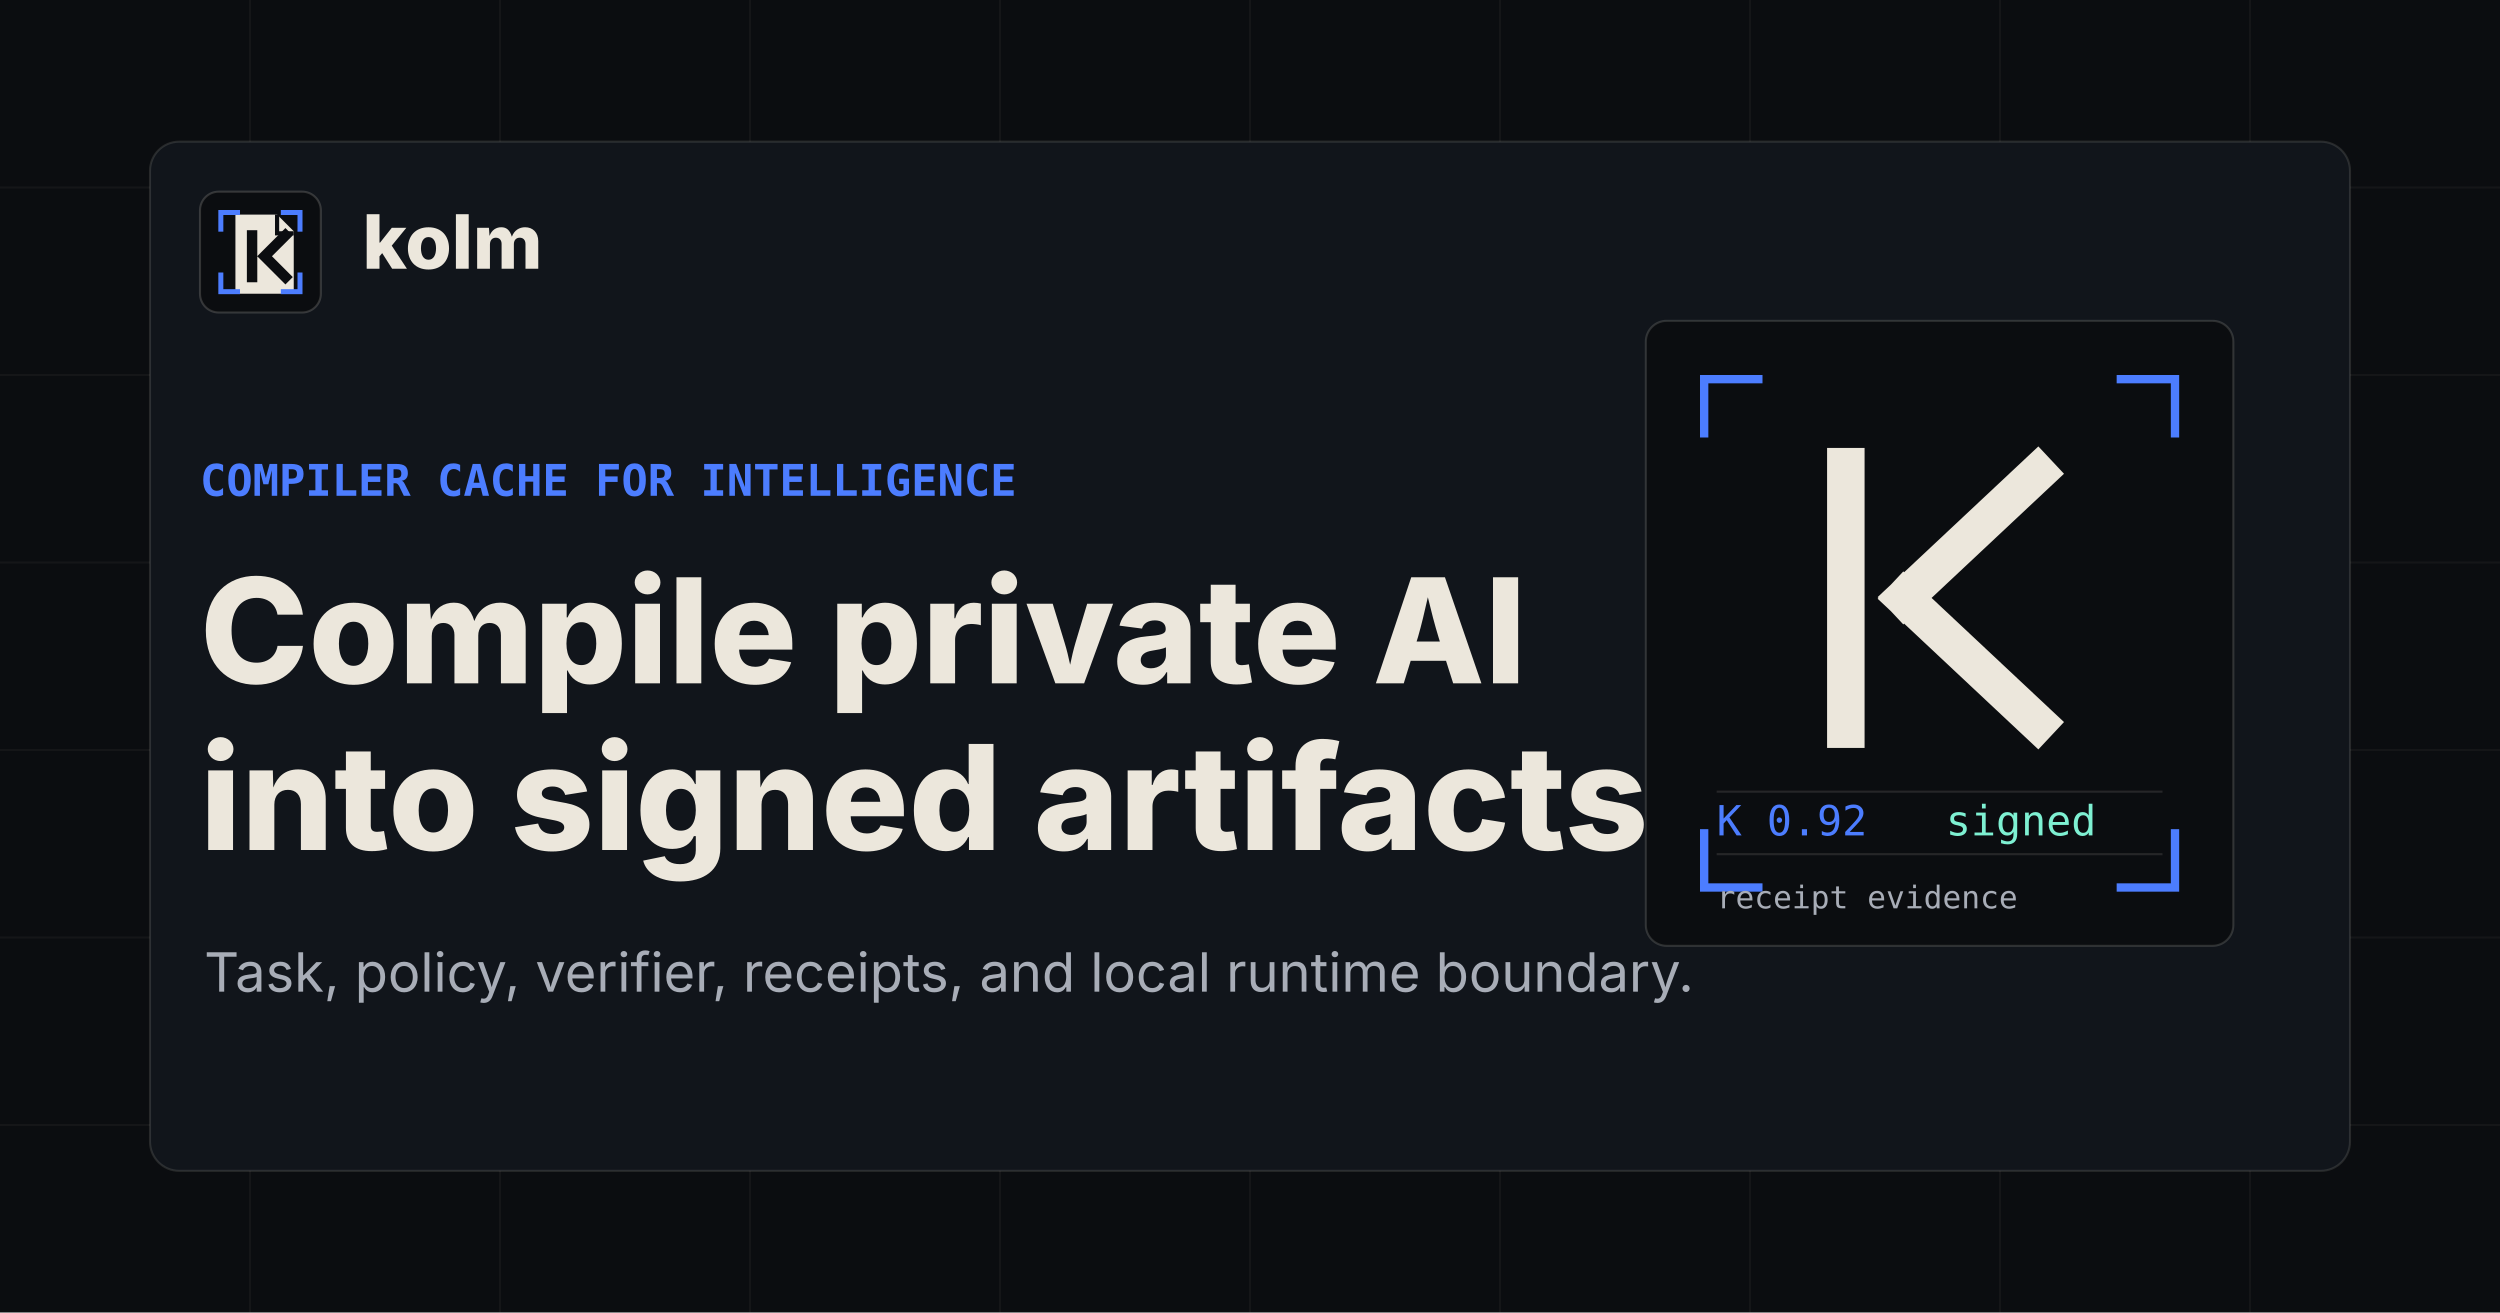
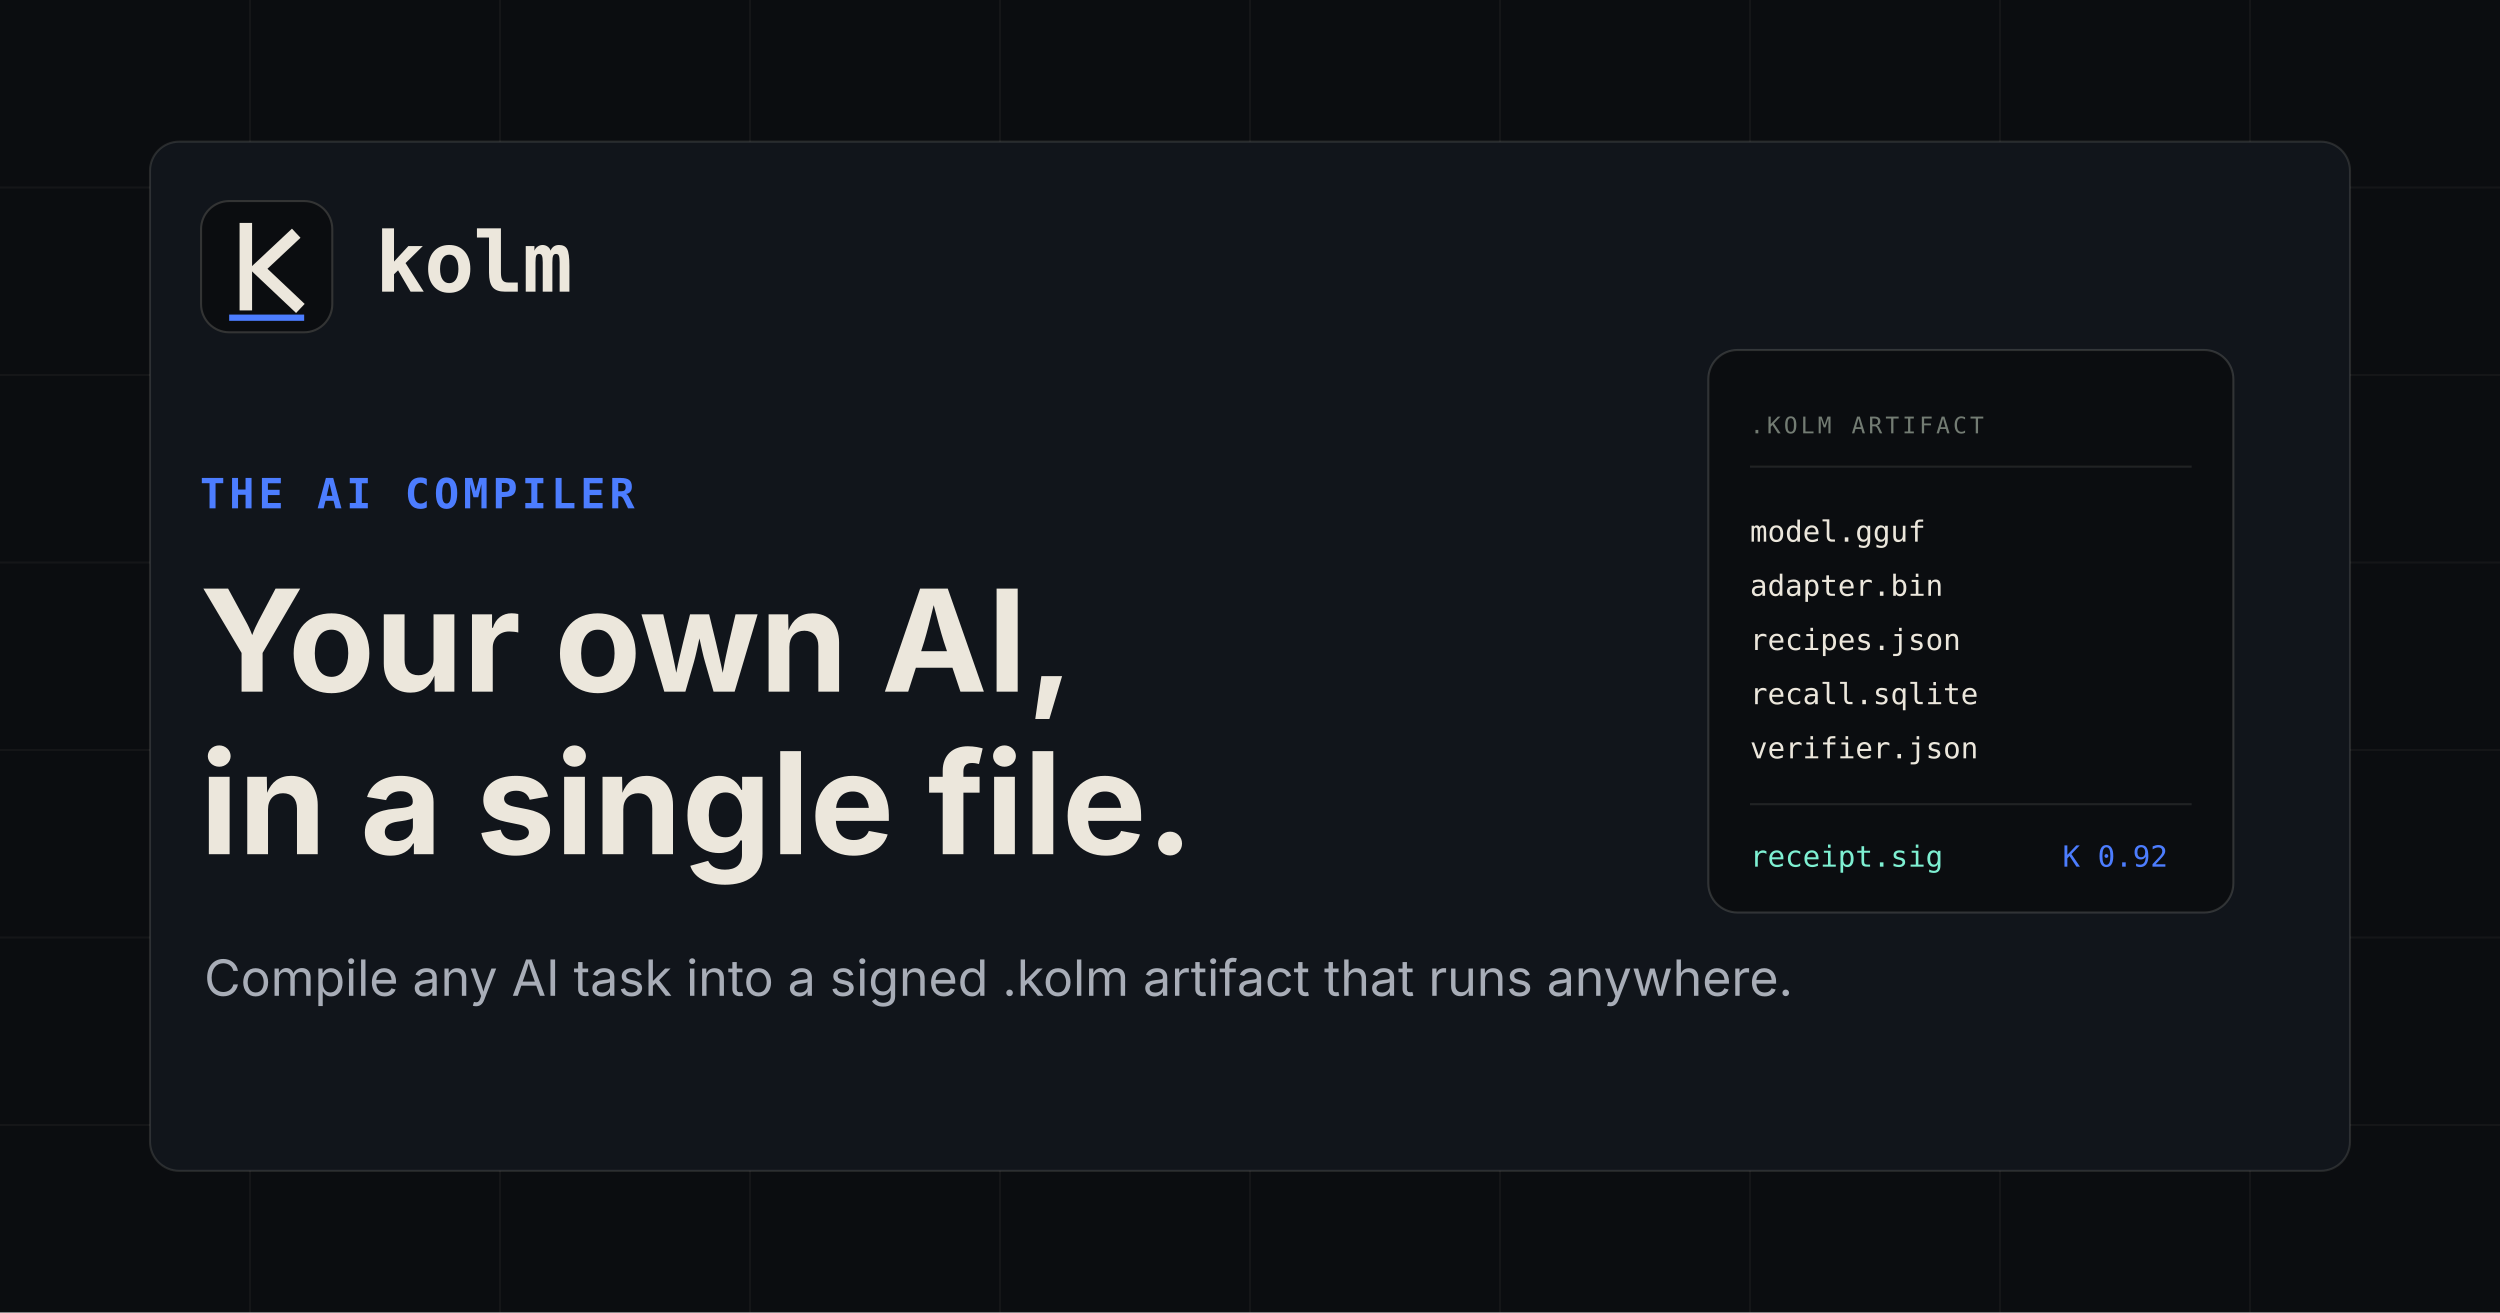
- <svg xmlns="http://www.w3.org/2000/svg" width="1200" height="630" viewBox="0 0 1200 630" role="img" aria-label="kolm private AI compiler">
+ <svg xmlns="http://www.w3.org/2000/svg" width="1200" height="630" viewBox="0 0 1200 630" role="img" aria-label="kolm — the AI compiler">
  <rect width="1200" height="630" fill="#0b0d10" />
  <path d="M0 90h1200M0 180h1200M0 270h1200M0 360h1200M0 450h1200M0 540h1200M120 0v630M240 0v630M360 0v630M480 0v630M600 0v630M720 0v630M840 0v630M960 0v630M1080 0v630" stroke="#ece7dc" stroke-opacity=".045" />
  <rect x="72" y="68" width="1056" height="494" rx="14" fill="#11151b" stroke="#ece7dc" stroke-opacity=".13" />
-   <g transform="translate(96 92)">
-     <rect x="0" y="0" width="58" height="58" rx="9" fill="#0b0d10" stroke="#ece7dc" stroke-opacity=".18" />
-     <path d="M17 11h20l8 8v30H17z" fill="#ece7dc" />
-     <path d="M37 11v9h8" fill="none" stroke="#0b0d10" stroke-width="2" />
-     <path d="M25 21v20M31 31l10-10M31 31l10 10" fill="none" stroke="#0b0d10" stroke-width="5" stroke-linecap="square" stroke-linejoin="miter" />
-     <path d="M10 18v-8h8M40 10h8v8M48 40v8h-8M18 48h-8v-8" fill="none" stroke="#4c7dff" stroke-width="2.4" stroke-linecap="square" />
-     <text x="78" y="37" fill="#ece7dc" font-family="-apple-system,BlinkMacSystemFont,'SF Pro Display','Inter','Segoe UI',system-ui,sans-serif" font-size="36" font-weight="780">kolm</text>
+   <g transform="translate(96 96)">
+     <rect width="64" height="64" rx="14" fill="#0b0d10" />
+     <rect x="0.5" y="0.5" width="63" height="63" rx="13.5" fill="none" stroke="#ece7dc" stroke-opacity=".18" />
+     <path d="M22 14v36" stroke="#ece7dc" stroke-width="6" stroke-linecap="square" />
+     <path d="M44 18 28 33 46 50" fill="none" stroke="#ece7dc" stroke-width="6" stroke-linecap="square" stroke-linejoin="miter" />
+     <rect x="14" y="55" width="36" height="3" fill="#4c7dff" />
+     <text x="84" y="44" fill="#ece7dc" font-family="ui-monospace,'SF Mono',Menlo,Consolas,monospace" font-size="40" font-weight="600" letter-spacing="-0.5">kolm</text>
  </g>
-   <text x="96" y="238" fill="#4c7dff" font-family="ui-monospace,'SF Mono',Menlo,Consolas,monospace" font-size="21" font-weight="720">COMPILER CACHE FOR INTELLIGENCE</text>
-   <text x="96" y="328" fill="#ece7dc" font-family="-apple-system,BlinkMacSystemFont,'SF Pro Display','Inter','Segoe UI',system-ui,sans-serif" font-size="70" font-weight="820">Compile private AI</text>
-   <text x="96" y="408" fill="#ece7dc" font-family="-apple-system,BlinkMacSystemFont,'SF Pro Display','Inter','Segoe UI',system-ui,sans-serif" font-size="70" font-weight="820">into signed artifacts.</text>
-   <text x="98" y="476" fill="#a8adb7" font-family="-apple-system,BlinkMacSystemFont,'SF Pro Text','Inter','Segoe UI',system-ui,sans-serif" font-size="26">Task, policy, verifier, receipts, and local runtime boundary.</text>
-   <g transform="translate(790 154)">
-     <rect x="0" y="0" width="282" height="300" rx="10" fill="#0b0d10" stroke="#ece7dc" stroke-opacity=".16" />
-     <path d="M28 54V28h26M228 28h26v26M254 246v26h-26M54 272H28v-26" fill="none" stroke="#4c7dff" stroke-width="4" stroke-linecap="square" />
-     <path d="M96 70v126M124 133l64-60M124 133l64 60" fill="none" stroke="#ece7dc" stroke-width="18" stroke-linecap="square" stroke-linejoin="miter" />
-     <path d="M34 226h214M34 256h214" stroke="#ece7dc" stroke-opacity=".12" />
-     <text x="34" y="247" fill="#4c7dff" font-family="ui-monospace,'SF Mono',Menlo,Consolas,monospace" font-size="20">K 0.92</text>
-     <text x="144" y="247" fill="#7ef0d2" font-family="ui-monospace,'SF Mono',Menlo,Consolas,monospace" font-size="20">signed</text>
-     <text x="34" y="282" fill="#a8adb7" font-family="ui-monospace,'SF Mono',Menlo,Consolas,monospace" font-size="15">receipt evidence</text>
+   <text x="96" y="244" fill="#4c7dff" font-family="ui-monospace,'SF Mono',Menlo,Consolas,monospace" font-size="20" font-weight="600" letter-spacing="2">THE AI COMPILER</text>
+   <text x="96" y="332" fill="#ece7dc" font-family="-apple-system,BlinkMacSystemFont,'SF Pro Display','Inter','Segoe UI',system-ui,sans-serif" font-size="68" font-weight="700">Your own AI,</text>
+   <text x="96" y="410" fill="#ece7dc" font-family="-apple-system,BlinkMacSystemFont,'SF Pro Display','Inter','Segoe UI',system-ui,sans-serif" font-size="68" font-weight="700">in a single file.</text>
+   <text x="98" y="478" fill="#a8adb7" font-family="-apple-system,BlinkMacSystemFont,'SF Pro Text','Inter','Segoe UI',system-ui,sans-serif" font-size="24">Compile any AI task into a signed .kolm artifact that runs anywhere.</text>
+   <g transform="translate(820 168)">
+     <rect width="252" height="270" rx="14" fill="#0b0d10" stroke="#ece7dc" stroke-opacity=".16" />
+     <text x="20" y="40" fill="#737c73" font-family="ui-monospace,'SF Mono',Menlo,Consolas,monospace" font-size="11" letter-spacing="1.5">.KOLM ARTIFACT</text>
+     <path d="M20 56h212" stroke="#ece7dc" stroke-opacity=".10" />
+     <text x="20" y="92" fill="#ece7dc" font-family="ui-monospace,'SF Mono',Menlo,Consolas,monospace" font-size="14">model.gguf</text>
+     <text x="20" y="118" fill="#ece7dc" font-family="ui-monospace,'SF Mono',Menlo,Consolas,monospace" font-size="14">adapter.bin</text>
+     <text x="20" y="144" fill="#ece7dc" font-family="ui-monospace,'SF Mono',Menlo,Consolas,monospace" font-size="14">recipes.json</text>
+     <text x="20" y="170" fill="#ece7dc" font-family="ui-monospace,'SF Mono',Menlo,Consolas,monospace" font-size="14">recall.sqlite</text>
+     <text x="20" y="196" fill="#ece7dc" font-family="ui-monospace,'SF Mono',Menlo,Consolas,monospace" font-size="14">verifier.json</text>
+     <path d="M20 218h212" stroke="#ece7dc" stroke-opacity=".10" />
+     <text x="20" y="248" fill="#7ef0d2" font-family="ui-monospace,'SF Mono',Menlo,Consolas,monospace" font-size="14">receipt.sig</text>
+     <text x="170" y="248" fill="#4c7dff" font-family="ui-monospace,'SF Mono',Menlo,Consolas,monospace" font-size="14">K 0.92</text>
  </g>
</svg>
